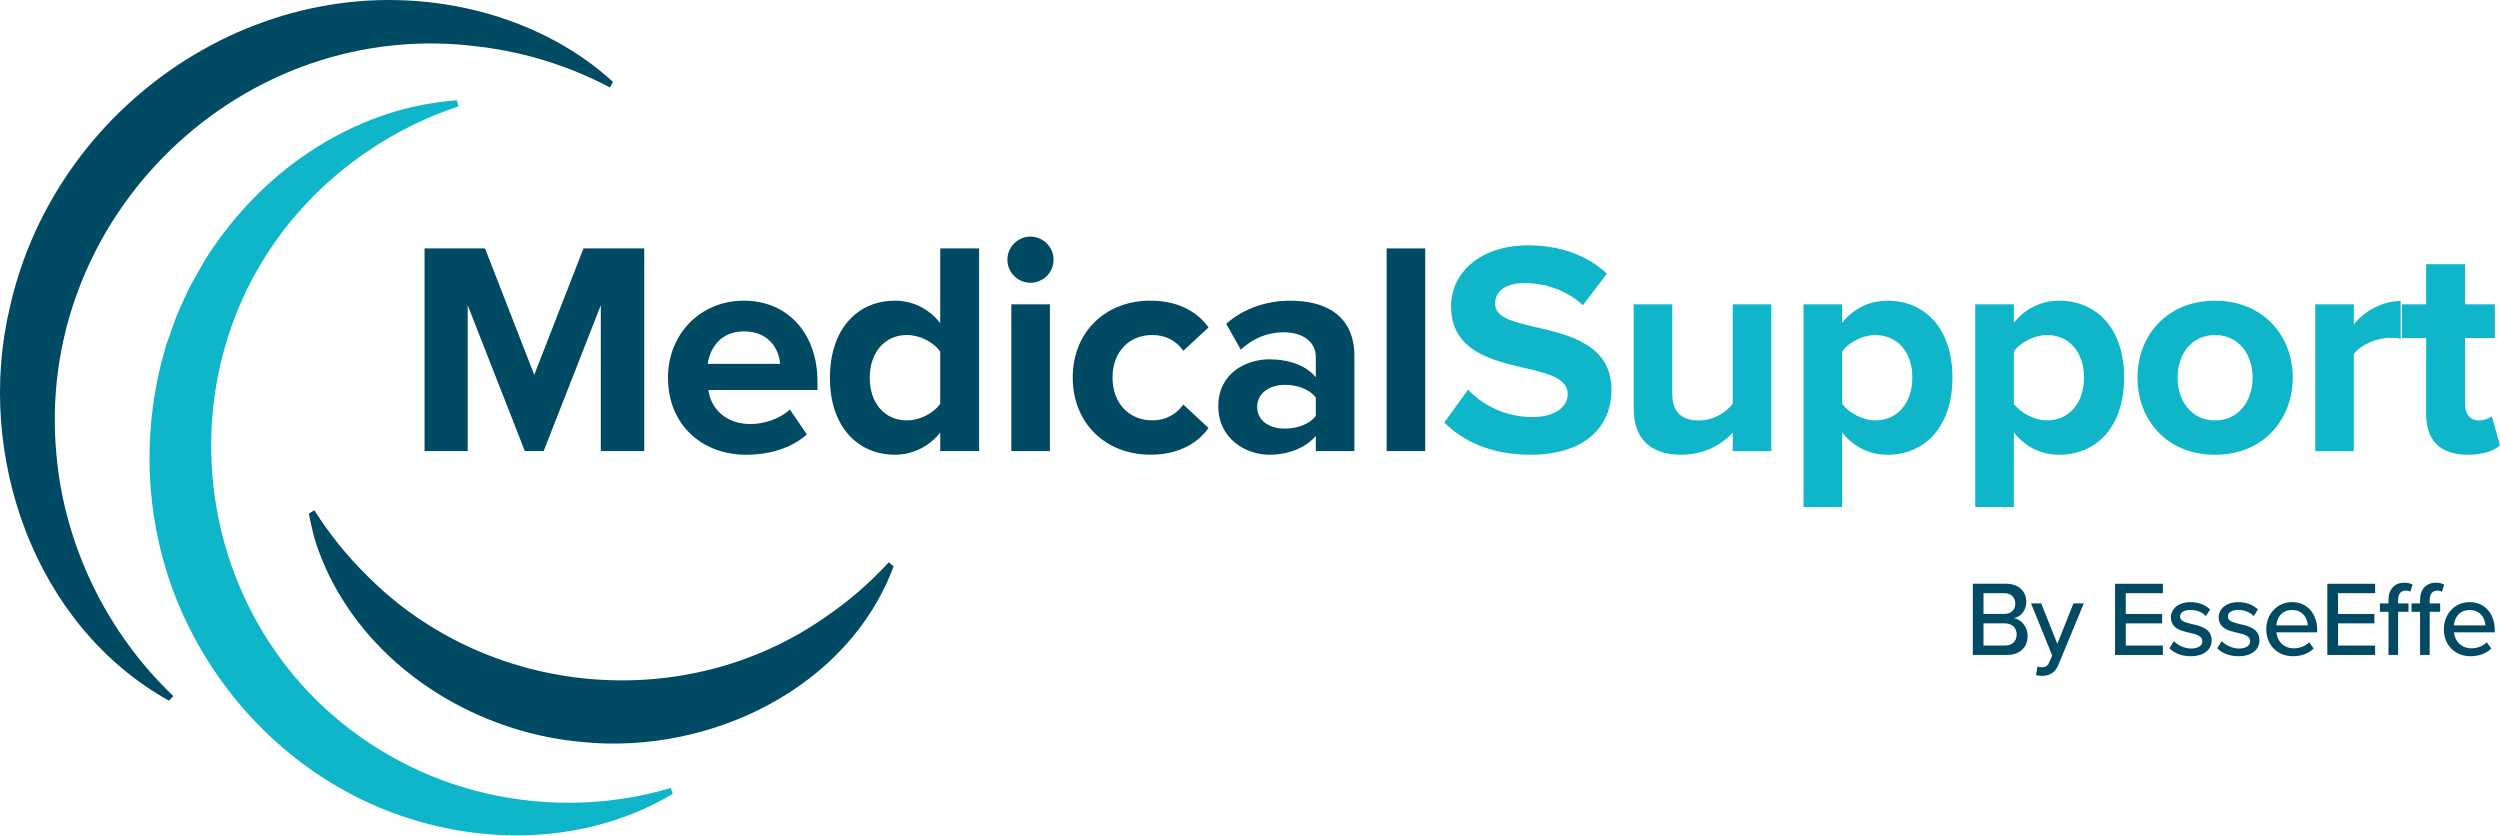
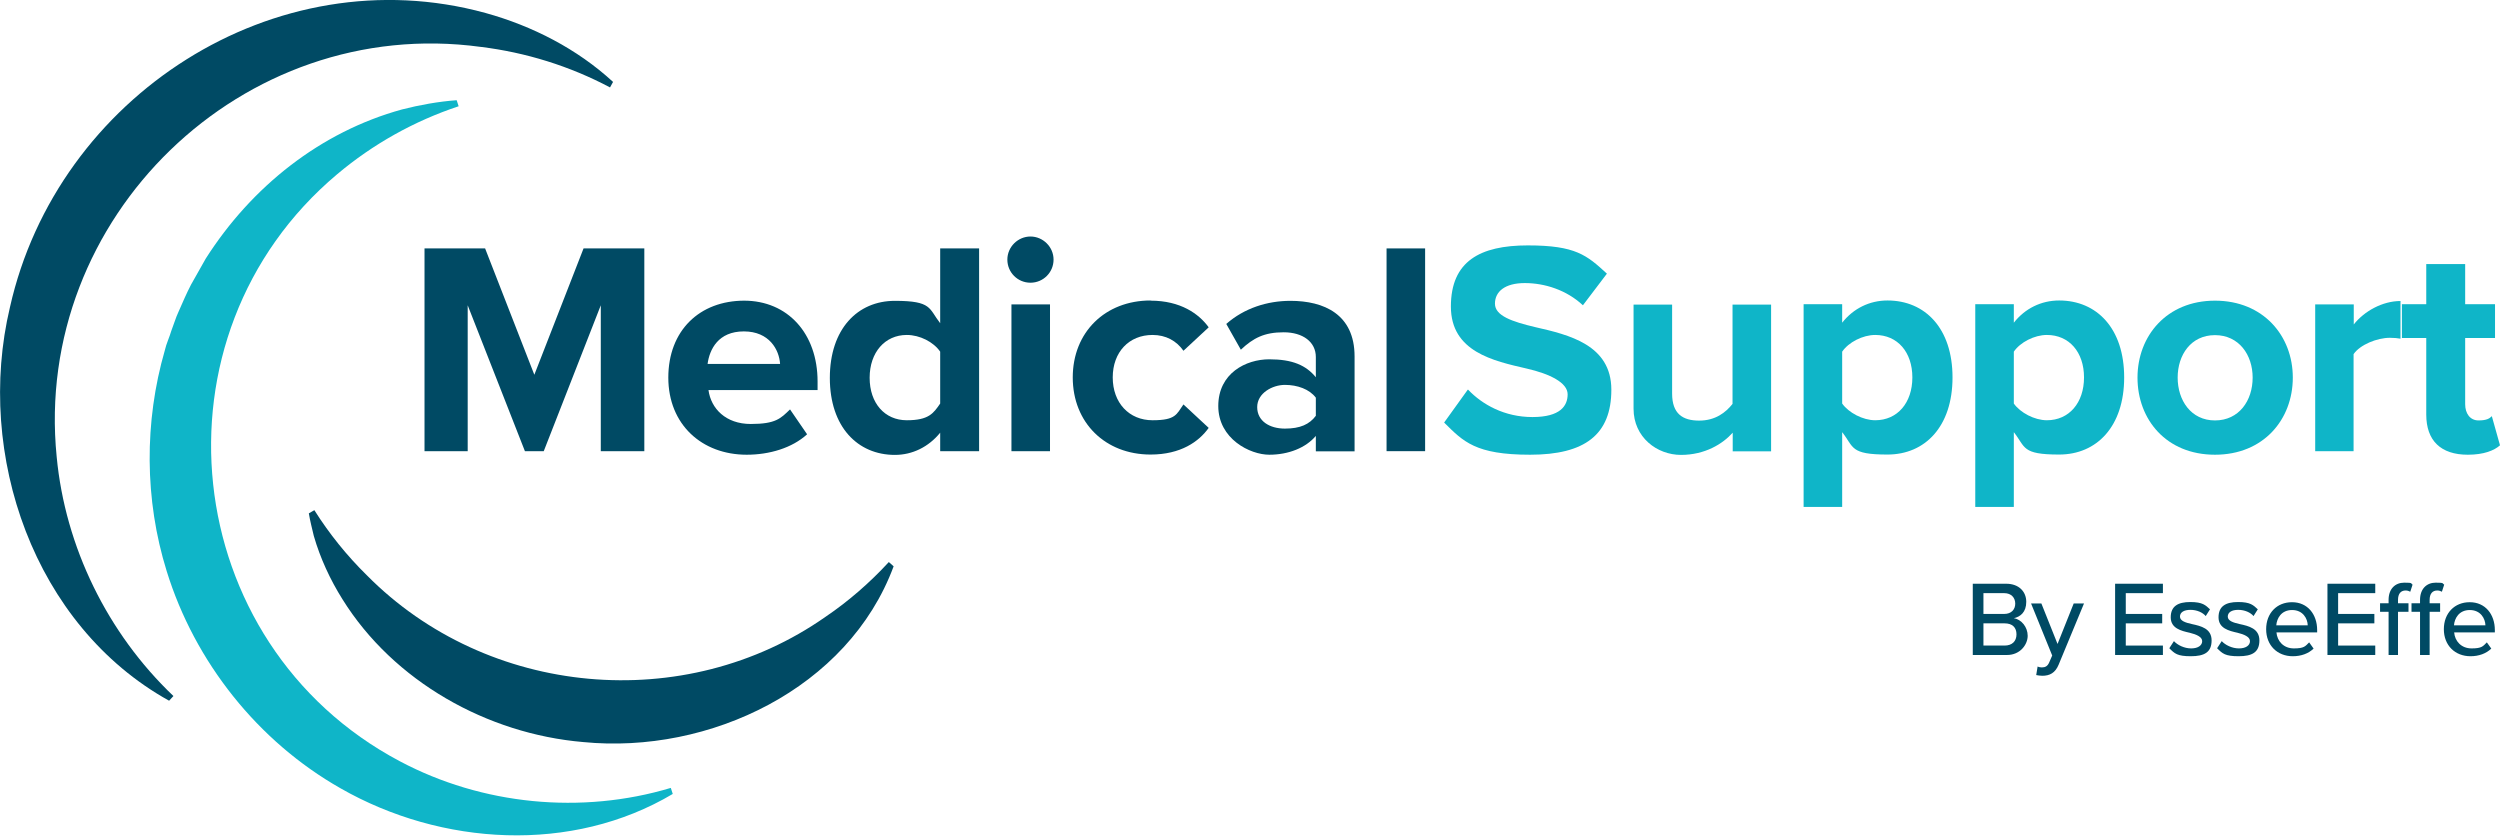
- <svg xmlns="http://www.w3.org/2000/svg" id="Livello_2" data-name="Livello 2" viewBox="0 0 1406.92 470.13">
-   <defs>
-     <style>
-       .cls-1 {
-         fill: #004a64;
-       }
- 
-       .cls-2 {
-         fill: #0fb5c8;
-       }
-     </style>
-   </defs>
-   <g id="Livello_1-2" data-name="Livello 1">
+ <svg xmlns="http://www.w3.org/2000/svg" id="Livello_2" version="1.1" viewBox="0 0 1406.9 470.1">
+   <g id="Livello_1-2">
    <g>
      <g>
-         <path class="cls-1" d="M95.12,394.34C19.15,352.09-14.13,255.79,5.55,172.85,32.24,54.33,154.71-25.18,273.18,7.31c26.44,7.35,51.59,20.21,71.8,38.78l-1.7,3.14c-22.62-11.98-47.38-19.74-72.67-22.84C136.39,8.08,18.44,122.61,31.87,257.15c4.78,50.71,28.59,99.27,65.68,134.58l-2.42,2.61Z" />
-         <path class="cls-2" d="M378.59,446.81c-56.74,33.71-130.19,29.32-187.04-3.19-46.52-26.43-81.99-71.08-97.85-122.2-12.48-40.24-12.69-83.97-.99-124.39.68-3.3,2.68-7.55,3.64-10.79,1.16-3.04,2.58-7.69,3.97-10.62,2.32-5.17,4.54-10.37,7.14-15.39,1.78-3.3,6.49-11.35,8.35-14.69,25.82-40.53,64.59-71.3,110.43-83.9,9.7-2.55,20.83-4.47,30.8-5.21l1.06,3.41c-24.96,8.26-48.22,21.33-68.26,38.17-108.27,91.01-89.71,264.24,35.19,330.36,46.26,24.63,102.24,30.09,152.5,15.04l1.06,3.41Z" />
-         <path class="cls-1" d="M502.87,318.74c-25.5,68.8-103.75,105.92-174.74,98.88-53.98-4.59-106.69-34.12-135.46-80.35-6.89-11.03-12.46-23.14-16.06-35.6-.96-4.31-2.08-8.41-2.75-12.68l3.06-1.83c8.38,13.33,18.32,25.65,29.5,36.64,67.86,68.68,179.13,78.86,258.21,23.38,12.96-8.82,24.92-19.17,35.56-30.79l2.68,2.36Z" />
+         <path d="M95.1,394.3C19.1,352.1-14.1,255.8,5.6,172.9,32.2,54.3,154.7-25.2,273.2,7.3c26.4,7.3,51.6,20.2,71.8,38.8l-1.7,3.1c-22.6-12-47.4-19.7-72.7-22.8C136.4,8.1,18.4,122.6,31.9,257.1c4.8,50.7,28.6,99.3,65.7,134.6l-2.4,2.6h0Z" fill="#004a64" />
+         <path d="M378.6,446.8c-56.7,33.7-130.2,29.3-187-3.2-46.5-26.4-82-71.1-97.8-122.2-12.5-40.2-12.7-84-1-124.4.7-3.3,2.7-7.6,3.6-10.8,1.2-3,2.6-7.7,4-10.6,2.3-5.2,4.5-10.4,7.1-15.4,1.8-3.3,6.5-11.4,8.3-14.7,25.8-40.5,64.6-71.3,110.4-83.9,9.7-2.5,20.8-4.5,30.8-5.2l1.1,3.4c-25,8.3-48.2,21.3-68.3,38.2-108.3,91-89.7,264.2,35.2,330.4,46.3,24.6,102.2,30.1,152.5,15l1.1,3.4h0Z" fill="#0fb5c8" />
+         <path d="M502.9,318.7c-25.5,68.8-103.8,105.9-174.7,98.9-54-4.6-106.7-34.1-135.5-80.4-6.9-11-12.5-23.1-16.1-35.6-1-4.3-2.1-8.4-2.8-12.7l3.1-1.8c8.4,13.3,18.3,25.6,29.5,36.6,67.9,68.7,179.1,78.9,258.2,23.4,13-8.8,24.9-19.2,35.6-30.8l2.7,2.4h0Z" fill="#004a64" />
      </g>
-       <polygon class="cls-1" points="338.11 253.86 338.11 171.78 305.96 253.86 295.36 253.86 263.21 171.78 263.21 253.86 238.93 253.86 238.93 139.8 272.96 139.8 300.66 210.94 328.36 139.8 362.56 139.8 362.56 253.86 338.11 253.86" />
+       <polygon points="338.1 253.9 338.1 171.8 306 253.9 295.4 253.9 263.2 171.8 263.2 253.9 238.9 253.9 238.9 139.8 273 139.8 300.7 210.9 328.4 139.8 362.6 139.8 362.6 253.9 338.1 253.9" fill="#004a64" />
      <g>
-         <path class="cls-1" d="M398.31,204.78h40.7c-.52-7.87-5.98-18.3-20.35-18.3-13.51,0-19.32,10.09-20.35,18.3M418.66,169.21c24.62,0,41.39,18.47,41.39,45.49v4.79h-61.39c1.36,10.42,9.74,19.15,23.77,19.15,7.7,0,16.76-3.08,22.06-8.2l9.58,14.02c-8.38,7.7-21.21,11.46-34.04,11.46-25.13,0-44.11-16.93-44.11-43.44,0-23.93,17.61-43.26,42.75-43.26" />
-         <path class="cls-1" d="M529.13,197.94c-3.76-5.48-11.46-9.41-18.81-9.41-12.31,0-20.87,9.75-20.87,24.11s8.55,23.93,20.87,23.93c7.35,0,15.04-3.93,18.81-9.4v-29.24ZM529.13,253.86v-10.43c-6.5,8.04-15.56,12.48-25.48,12.48-20.87,0-36.6-15.73-36.6-43.26s15.56-43.44,36.6-43.44c9.75,0,18.98,4.27,25.48,12.65v-42.06h21.88v114.05h-21.88Z" />
-         <path class="cls-1" d="M569.15,171.27h21.71v82.59h-21.71v-82.59ZM566.93,146.13c0-7.18,5.98-12.99,12.99-12.99s13,5.81,13,12.99-5.81,12.99-13,12.99-12.99-5.81-12.99-12.99" />
-         <path class="cls-1" d="M647.47,169.21c16.93,0,27.19,7.36,32.66,15.04l-14.2,13.17c-3.93-5.64-9.92-8.89-17.44-8.89-13.17,0-22.4,9.58-22.4,23.93s9.23,24.11,22.4,24.11c7.53,0,13.51-3.42,17.44-8.89l14.2,13.17c-5.48,7.7-15.73,15.04-32.66,15.04-25.48,0-43.78-17.95-43.78-43.44s18.3-43.26,43.78-43.26" />
-         <path class="cls-1" d="M740.5,223.76c-3.59-4.79-10.43-7.18-17.44-7.18-8.55,0-15.56,4.61-15.56,12.48s7.01,12.14,15.56,12.14c7.01,0,13.85-2.39,17.44-7.18v-10.26ZM740.5,253.86v-8.55c-5.64,6.67-15.39,10.6-26.16,10.6-13.16,0-28.72-8.89-28.72-27.36s15.56-26.33,28.72-26.33c10.94,0,20.69,3.42,26.16,10.09v-11.45c0-8.38-7.18-13.86-18.12-13.86-8.89,0-17.1,3.25-24.11,9.75l-8.21-14.54c10.09-8.89,23.09-12.99,36.08-12.99,18.82,0,36.08,7.53,36.08,31.29v53.35h-21.71Z" />
+         <path d="M398.3,204.8h40.7c-.5-7.9-6-18.3-20.4-18.3s-19.3,10.1-20.4,18.3M418.7,169.2c24.6,0,41.4,18.5,41.4,45.5v4.8h-61.4c1.4,10.4,9.7,19.1,23.8,19.1s16.8-3.1,22.1-8.2l9.6,14c-8.4,7.7-21.2,11.5-34,11.5-25.1,0-44.1-16.9-44.1-43.4s17.6-43.3,42.8-43.3" fill="#004a64" />
+         <path d="M529.1,197.9c-3.8-5.5-11.5-9.4-18.8-9.4-12.3,0-20.9,9.8-20.9,24.1s8.5,23.9,20.9,23.9,15-3.9,18.8-9.4v-29.2h0ZM529.1,253.9v-10.4c-6.5,8-15.6,12.5-25.5,12.5-20.9,0-36.6-15.7-36.6-43.3s15.6-43.4,36.6-43.4,19,4.3,25.5,12.6v-42.1h21.9v114.1h-21.9Z" fill="#004a64" />
+         <path d="M569.2,171.3h21.7v82.6h-21.7v-82.6ZM566.9,146.1c0-7.2,6-13,13-13s13,5.8,13,13-5.8,13-13,13-13-5.8-13-13" fill="#004a64" />
+         <path d="M647.5,169.2c16.9,0,27.2,7.4,32.7,15l-14.2,13.2c-3.9-5.6-9.9-8.9-17.4-8.9-13.2,0-22.4,9.6-22.4,23.9s9.2,24.1,22.4,24.1,13.5-3.4,17.4-8.9l14.2,13.2c-5.5,7.7-15.7,15-32.7,15-25.5,0-43.8-17.9-43.8-43.4s18.3-43.3,43.8-43.3" fill="#004a64" />
+         <path d="M740.5,223.8c-3.6-4.8-10.4-7.2-17.4-7.2s-15.6,4.6-15.6,12.5,7,12.1,15.6,12.1,13.8-2.4,17.4-7.2v-10.3h0ZM740.5,253.9v-8.6c-5.6,6.7-15.4,10.6-26.2,10.6s-28.7-8.9-28.7-27.4,15.6-26.3,28.7-26.3,20.7,3.4,26.2,10.1v-11.4c0-8.4-7.2-13.9-18.1-13.9s-17.1,3.2-24.1,9.8l-8.2-14.5c10.1-8.9,23.1-13,36.1-13,18.8,0,36.1,7.5,36.1,31.3v53.4h-21.7Z" fill="#004a64" />
      </g>
-       <rect class="cls-1" x="780.35" y="139.8" width="21.71" height="114.05" />
+       <rect x="780.3" y="139.8" width="21.7" height="114.1" fill="#004a64" />
      <g>
-         <path class="cls-2" d="M826.18,219.31c8.03,8.38,20.52,15.39,36.25,15.39,13.34,0,19.84-6.33,19.84-12.82,0-8.55-9.92-11.46-23.09-14.54-18.64-4.28-42.58-9.41-42.58-34.89,0-18.99,16.42-34.37,43.27-34.37,18.12,0,33.17,5.47,44.45,15.9l-13.51,17.78c-9.23-8.55-21.54-12.48-32.66-12.48s-16.76,4.79-16.76,11.63c0,7.7,9.58,10.09,22.74,13.17,18.81,4.27,42.75,9.92,42.75,35.22,0,20.86-14.87,36.6-45.66,36.6-21.88,0-37.62-7.36-48.4-18.13l13.34-18.47Z" />
-         <path class="cls-2" d="M975.12,253.86v-10.43c-5.64,6.33-15.56,12.48-29.07,12.48-18.12,0-26.67-9.92-26.67-25.99v-58.65h21.71v50.11c0,11.45,5.98,15.21,15.22,15.21,8.37,0,15.04-4.61,18.81-9.4v-55.92h21.71v82.59h-21.71Z" />
-         <path class="cls-2" d="M1055.33,188.54c-7.01,0-15.04,4.1-18.64,9.4v29.24c3.59,5.14,11.63,9.41,18.64,9.41,12.48,0,20.87-9.75,20.87-24.11s-8.38-23.93-20.87-23.93M1036.69,285.32h-21.71v-114.05h21.71v10.43c6.32-8.04,15.39-12.48,25.48-12.48,21.21,0,36.6,15.73,36.6,43.26s-15.39,43.44-36.6,43.44c-9.75,0-18.81-4.1-25.48-12.65v42.06Z" />
-         <path class="cls-2" d="M1151.95,188.54c-7.01,0-15.04,4.1-18.64,9.4v29.24c3.59,5.14,11.63,9.41,18.64,9.41,12.48,0,20.87-9.75,20.87-24.11s-8.38-23.93-20.87-23.93M1133.31,285.32h-21.71v-114.05h21.71v10.43c6.32-8.04,15.39-12.48,25.48-12.48,21.21,0,36.6,15.73,36.6,43.26s-15.39,43.44-36.6,43.44c-9.75,0-18.81-4.1-25.48-12.65v42.06Z" />
-         <path class="cls-2" d="M1267.71,212.48c0-12.82-7.69-23.94-21.2-23.94s-21.04,11.12-21.04,23.94,7.53,24.11,21.04,24.11,21.2-11.12,21.2-24.11M1202.91,212.48c0-23.43,16.42-43.26,43.61-43.26s43.78,19.83,43.78,43.26-16.42,43.44-43.78,43.44-43.61-19.84-43.61-43.44" />
-         <path class="cls-2" d="M1302.95,253.86v-82.59h21.71v11.29c5.81-7.36,16.08-13.17,26.34-13.17v21.21c-1.54-.34-3.59-.52-5.98-.52-7.19,0-16.76,3.94-20.36,9.24v54.55h-21.71Z" />
-         <path class="cls-2" d="M1365.37,233.34v-43.09h-13.68v-18.99h13.68v-22.57h21.88v22.57h16.76v18.99h-16.76v37.28c0,5.13,2.74,9.06,7.53,9.06,3.25,0,6.33-1.2,7.53-2.39l4.62,16.42c-3.25,2.91-9.07,5.3-18.13,5.3-15.22,0-23.43-7.87-23.43-22.57" />
-         <path class="cls-1" d="M1116.25,363.3h11.95c4.2,0,6.72-2.41,6.72-6.31,0-3.31-2.28-6.19-6.72-6.19h-11.95v12.49ZM1116.25,345.52h11.65c4.03,0,6.25-2.52,6.25-5.82s-2.22-5.88-6.25-5.88h-11.65v11.7ZM1110.24,368.58v-40.06h18.8c7.14,0,11.29,4.38,11.29,10.21,0,5.04-3.31,8.41-6.97,9.19,4.26.66,7.75,4.98,7.75,9.85,0,6.31-4.2,10.81-11.59,10.81h-19.27Z" />
-         <path class="cls-1" d="M1146.64,375.07c.66.3,1.68.48,2.4.48,1.98,0,3.31-.66,4.2-2.82l1.69-3.85-11.95-29.31h5.76l9.07,22.77,9.07-22.77h5.82l-14.29,34.54c-1.86,4.56-5.04,6.18-9.25,6.24-.91,0-2.53-.18-3.36-.42l.84-4.86Z" />
+         <path d="M826.2,219.3c8,8.4,20.5,15.4,36.2,15.4s19.8-6.3,19.8-12.8-9.9-11.5-23.1-14.5c-18.6-4.3-42.6-9.4-42.6-34.9s16.4-34.4,43.3-34.4,33.2,5.5,44.5,15.9l-13.5,17.8c-9.2-8.6-21.5-12.5-32.7-12.5s-16.8,4.8-16.8,11.6,9.6,10.1,22.7,13.2c18.8,4.3,42.8,9.9,42.8,35.2s-14.9,36.6-45.7,36.6-37.6-7.4-48.4-18.1l13.3-18.5h0Z" fill="#0fb5c8" />
+         <path d="M975.1,253.9v-10.4c-5.6,6.3-15.6,12.5-29.1,12.5s-26.7-9.9-26.7-26v-58.6h21.7v50.1c0,11.4,6,15.2,15.2,15.2s15-4.6,18.8-9.4v-55.9h21.7v82.6h-21.7Z" fill="#0fb5c8" />
+         <path d="M1055.3,188.5c-7,0-15,4.1-18.6,9.4v29.2c3.6,5.1,11.6,9.4,18.6,9.4,12.5,0,20.9-9.8,20.9-24.1s-8.4-23.9-20.9-23.9M1036.7,285.3h-21.7v-114.1h21.7v10.4c6.3-8,15.4-12.5,25.5-12.5,21.2,0,36.6,15.7,36.6,43.3s-15.4,43.4-36.6,43.4-18.8-4.1-25.5-12.6v42.1h0Z" fill="#0fb5c8" />
+         <path d="M1151.9,188.5c-7,0-15,4.1-18.6,9.4v29.2c3.6,5.1,11.6,9.4,18.6,9.4,12.5,0,20.9-9.8,20.9-24.1s-8.4-23.9-20.9-23.9M1133.3,285.3h-21.7v-114.1h21.7v10.4c6.3-8,15.4-12.5,25.5-12.5,21.2,0,36.6,15.7,36.6,43.3s-15.4,43.4-36.6,43.4-18.8-4.1-25.5-12.6v42.1h0Z" fill="#0fb5c8" />
+         <path d="M1267.7,212.5c0-12.8-7.7-23.9-21.2-23.9s-21,11.1-21,23.9,7.5,24.1,21,24.1,21.2-11.1,21.2-24.1M1202.9,212.5c0-23.4,16.4-43.3,43.6-43.3s43.8,19.8,43.8,43.3-16.4,43.4-43.8,43.4-43.6-19.8-43.6-43.4" fill="#0fb5c8" />
+         <path d="M1302.9,253.9v-82.6h21.7v11.3c5.8-7.4,16.1-13.2,26.3-13.2v21.2c-1.5-.3-3.6-.5-6-.5-7.2,0-16.8,3.9-20.4,9.2v54.6h-21.7Z" fill="#0fb5c8" />
+         <path d="M1365.4,233.3v-43.1h-13.7v-19h13.7v-22.6h21.9v22.6h16.8v19h-16.8v37.3c0,5.1,2.7,9.1,7.5,9.1s6.3-1.2,7.5-2.4l4.6,16.4c-3.2,2.9-9.1,5.3-18.1,5.3-15.2,0-23.4-7.9-23.4-22.6" fill="#0fb5c8" />
+         <path d="M1116.2,363.3h11.9c4.2,0,6.7-2.4,6.7-6.3s-2.3-6.2-6.7-6.2h-11.9v12.5h0ZM1116.2,345.5h11.7c4,0,6.2-2.5,6.2-5.8s-2.2-5.9-6.2-5.9h-11.7v11.7ZM1110.2,368.6v-40.1h18.8c7.1,0,11.3,4.4,11.3,10.2s-3.3,8.4-7,9.2c4.3.7,7.8,5,7.8,9.9s-4.2,10.8-11.6,10.8h-19.3Z" fill="#004a64" />
+         <path d="M1146.6,375.1c.7.3,1.7.5,2.4.5,2,0,3.3-.7,4.2-2.8l1.7-3.9-11.9-29.3h5.8l9.1,22.8,9.1-22.8h5.8l-14.3,34.5c-1.9,4.6-5,6.2-9.2,6.2-.9,0-2.5-.2-3.4-.4l.8-4.9h0Z" fill="#004a64" />
      </g>
-       <polygon class="cls-1" points="1190.3 368.58 1190.3 328.53 1217.2 328.53 1217.2 333.82 1196.31 333.82 1196.31 345.52 1216.78 345.52 1216.78 350.81 1196.31 350.81 1196.31 363.3 1217.2 363.3 1217.2 368.58 1190.3 368.58" />
+       <polygon points="1190.3 368.6 1190.3 328.5 1217.2 328.5 1217.2 333.8 1196.3 333.8 1196.3 345.5 1216.8 345.5 1216.8 350.8 1196.3 350.8 1196.3 363.3 1217.2 363.3 1217.2 368.6 1190.3 368.6" fill="#004a64" />
      <g>
-         <path class="cls-1" d="M1223.45,360.84c1.98,2.16,5.82,4.14,9.73,4.14s6.25-1.69,6.25-4.14c0-2.88-3.31-3.84-7.03-4.69-4.92-1.14-10.69-2.46-10.69-8.7,0-4.63,3.96-8.59,11.04-8.59,4.98,0,8.59,1.8,11.05,4.14l-2.41,3.78c-1.68-2.04-4.92-3.54-8.59-3.54s-5.94,1.44-5.94,3.78c0,2.53,3.12,3.36,6.72,4.2,5.05,1.14,11.05,2.53,11.05,9.19,0,4.98-4.09,8.89-11.7,8.89-4.86,0-9.14-1.5-12.08-4.5l2.59-3.97Z" />
-         <path class="cls-1" d="M1250.35,360.84c1.98,2.16,5.82,4.14,9.73,4.14s6.25-1.69,6.25-4.14c0-2.88-3.31-3.84-7.03-4.69-4.92-1.14-10.69-2.46-10.69-8.7,0-4.63,3.96-8.59,11.04-8.59,4.98,0,8.59,1.8,11.05,4.14l-2.41,3.78c-1.68-2.04-4.92-3.54-8.59-3.54s-5.94,1.44-5.94,3.78c0,2.53,3.12,3.36,6.72,4.2,5.05,1.14,11.05,2.53,11.05,9.19,0,4.98-4.09,8.89-11.7,8.89-4.86,0-9.14-1.5-12.08-4.5l2.59-3.97Z" />
-         <path class="cls-1" d="M1281.04,351.94h17.71c-.12-3.84-2.7-8.65-8.82-8.65s-8.59,4.69-8.89,8.65M1289.93,338.86c8.7,0,14.11,6.79,14.11,15.67v1.32h-22.94c.42,4.92,4.03,9.01,9.85,9.01,3.07,0,6.43-1.2,8.59-3.42l2.52,3.54c-2.88,2.82-6.97,4.32-11.65,4.32-8.65,0-15.02-6.13-15.02-15.25,0-8.41,6.07-15.2,14.54-15.2" />
+         <path d="M1223.4,360.8c2,2.2,5.8,4.1,9.7,4.1s6.2-1.7,6.2-4.1-3.3-3.8-7-4.7c-4.9-1.1-10.7-2.5-10.7-8.7s4-8.6,11-8.6,8.6,1.8,11.1,4.1l-2.4,3.8c-1.7-2-4.9-3.5-8.6-3.5s-5.9,1.4-5.9,3.8,3.1,3.4,6.7,4.2c5.1,1.1,11.1,2.5,11.1,9.2s-4.1,8.9-11.7,8.9-9.1-1.5-12.1-4.5l2.6-4h0Z" fill="#004a64" />
+         <path d="M1250.3,360.8c2,2.2,5.8,4.1,9.7,4.1s6.2-1.7,6.2-4.1-3.3-3.8-7-4.7c-4.9-1.1-10.7-2.5-10.7-8.7s4-8.6,11-8.6,8.6,1.8,11.1,4.1l-2.4,3.8c-1.7-2-4.9-3.5-8.6-3.5s-5.9,1.4-5.9,3.8,3.1,3.4,6.7,4.2c5.1,1.1,11.1,2.5,11.1,9.2s-4.1,8.9-11.7,8.9-9.1-1.5-12.1-4.5l2.6-4h0Z" fill="#004a64" />
+         <path d="M1281,351.9h17.7c-.1-3.8-2.7-8.6-8.8-8.6s-8.6,4.7-8.9,8.6M1289.9,338.9c8.7,0,14.1,6.8,14.1,15.7v1.3h-22.9c.4,4.9,4,9,9.8,9s6.4-1.2,8.6-3.4l2.5,3.5c-2.9,2.8-7,4.3-11.7,4.3-8.7,0-15-6.1-15-15.2s6.1-15.2,14.5-15.2" fill="#004a64" />
      </g>
-       <polygon class="cls-1" points="1309.75 368.58 1309.75 328.53 1336.65 328.53 1336.65 333.82 1315.76 333.82 1315.76 345.52 1336.24 345.52 1336.24 350.81 1315.76 350.81 1315.76 363.3 1336.65 363.3 1336.65 368.58 1309.75 368.58" />
+       <polygon points="1309.8 368.6 1309.8 328.5 1336.7 328.5 1336.7 333.8 1315.8 333.8 1315.8 345.5 1336.2 345.5 1336.2 350.8 1315.8 350.8 1315.8 363.3 1336.7 363.3 1336.7 368.6 1309.8 368.6" fill="#004a64" />
      <g>
-         <path class="cls-1" d="M1361.94,368.58v-24.26h-4.81v-4.75h4.81v-1.92c0-6.25,3.66-9.73,8.83-9.73,1.86,0,3.48.36,4.75,1.08l-1.26,4.03c-.72-.42-1.63-.66-2.58-.66-2.7,0-4.32,1.8-4.32,5.28v1.92h5.88v4.75h-5.88v24.26h-5.41ZM1344.16,368.58v-24.26h-4.81v-4.75h4.81v-1.92c0-6.25,3.66-9.73,8.83-9.73,1.86,0,3.47.36,4.74,1.08l-1.26,4.03c-.72-.42-1.62-.66-2.58-.66-2.7,0-4.32,1.8-4.32,5.28v1.92h5.88v4.75h-5.88v24.26h-5.41Z" />
-         <path class="cls-1" d="M1380.98,351.94h17.72c-.13-3.84-2.7-8.65-8.83-8.65s-8.59,4.69-8.89,8.65M1389.87,338.86c8.7,0,14.11,6.79,14.11,15.67v1.32h-22.94c.42,4.92,4.03,9.01,9.85,9.01,3.07,0,6.43-1.2,8.59-3.42l2.52,3.54c-2.88,2.82-6.97,4.32-11.65,4.32-8.65,0-15.02-6.13-15.02-15.25,0-8.41,6.07-15.2,14.54-15.2" />
+         <path d="M1361.9,368.6v-24.3h-4.8v-4.8h4.8v-1.9c0-6.2,3.7-9.7,8.8-9.7s3.5.4,4.8,1.1l-1.3,4c-.7-.4-1.6-.7-2.6-.7-2.7,0-4.3,1.8-4.3,5.3v1.9h5.9v4.8h-5.9v24.3h-5.4ZM1344.2,368.6v-24.3h-4.8v-4.8h4.8v-1.9c0-6.2,3.7-9.7,8.8-9.7s3.5.4,4.7,1.1l-1.3,4c-.7-.4-1.6-.7-2.6-.7-2.7,0-4.3,1.8-4.3,5.3v1.9h5.9v4.8h-5.9v24.3h-5.4Z" fill="#004a64" />
+         <path d="M1381,351.9h17.7c-.1-3.8-2.7-8.6-8.8-8.6s-8.6,4.7-8.9,8.6M1389.9,338.9c8.7,0,14.1,6.8,14.1,15.7v1.3h-22.9c.4,4.9,4,9,9.8,9s6.4-1.2,8.6-3.4l2.5,3.5c-2.9,2.8-7,4.3-11.7,4.3-8.7,0-15-6.1-15-15.2s6.1-15.2,14.5-15.2" fill="#004a64" />
      </g>
    </g>
  </g>
</svg>
